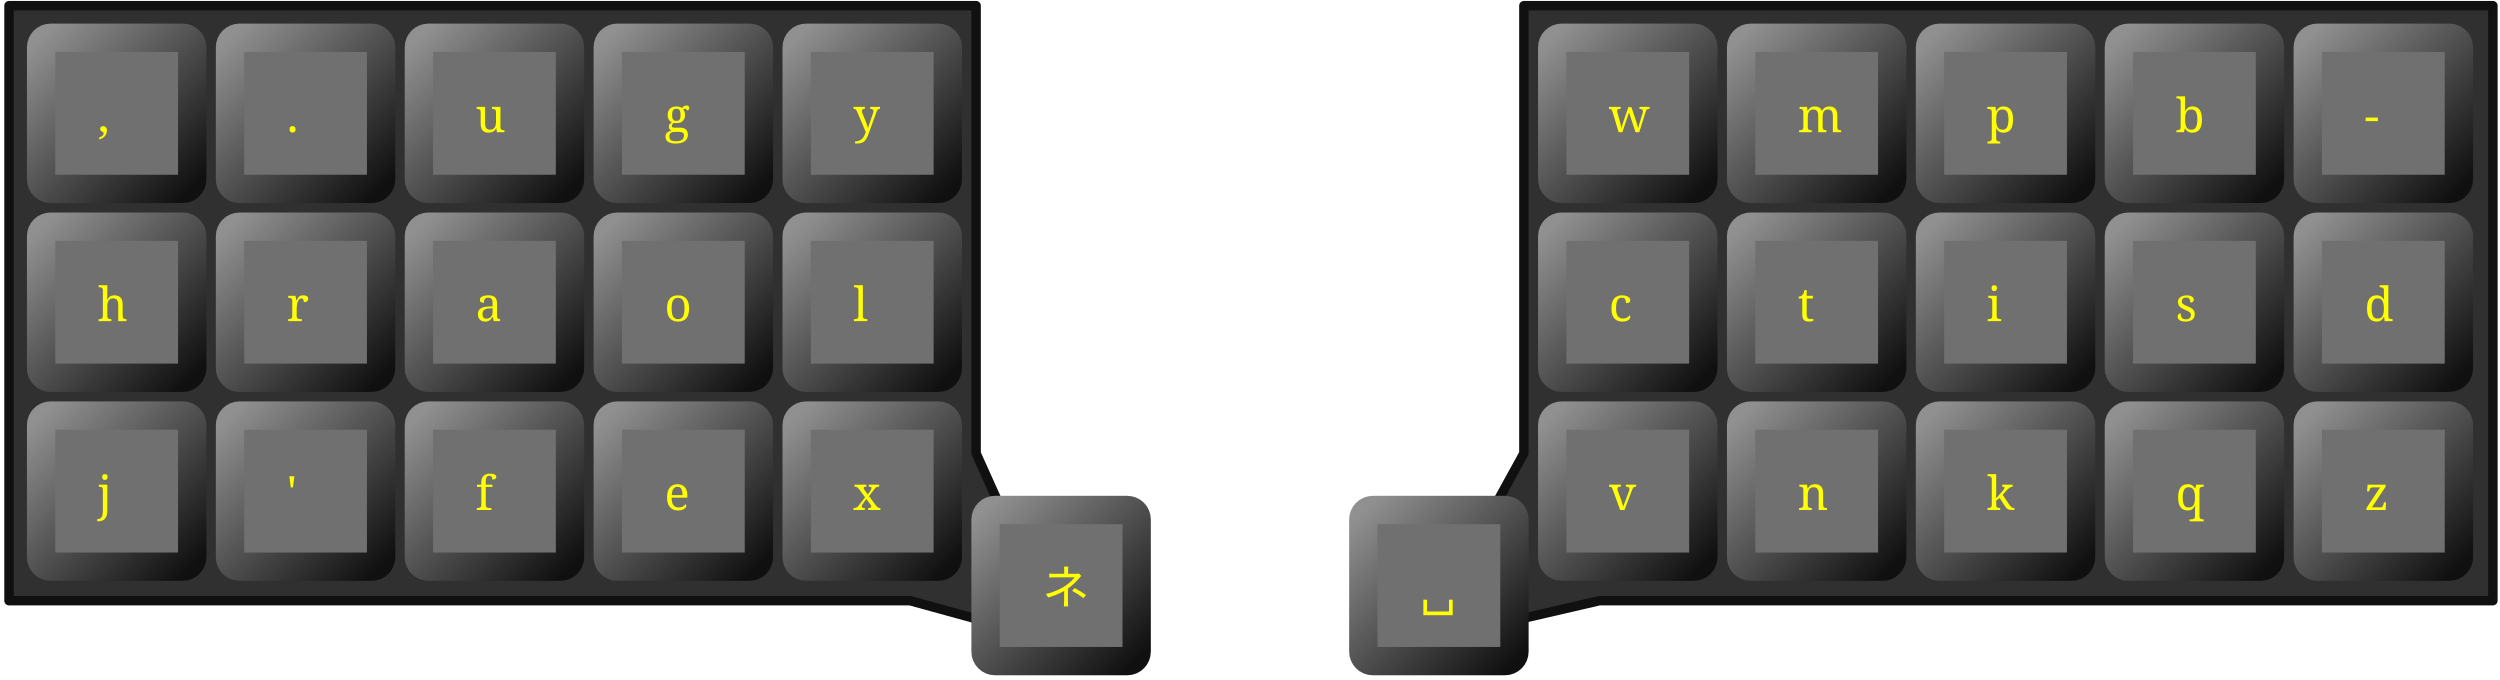
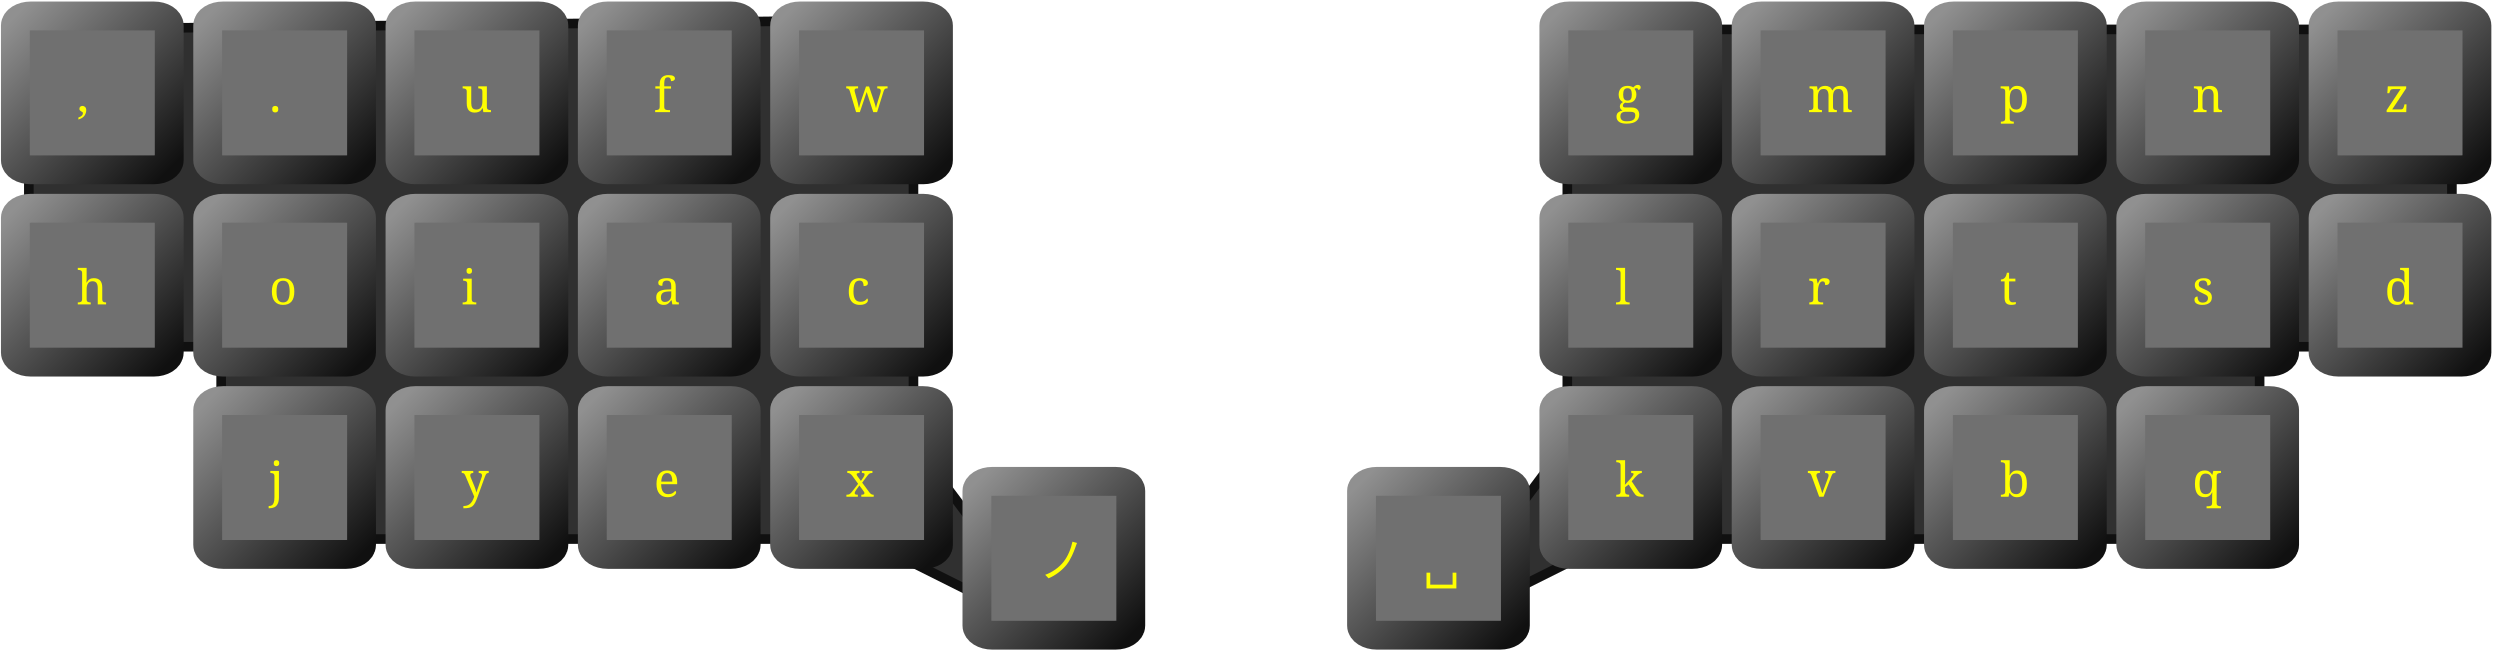
- <svg xmlns="http://www.w3.org/2000/svg" version="1.1" width="1000px" height="272px" viewBox="0 0 1320 360">
+ <svg xmlns="http://www.w3.org/2000/svg" version="1.1" width="1000px" height="262px" viewBox="0 0 1300 340">
  <style type="text/css">
	rect
		{fill:#707070;
		stroke:url(#gradient);
		stroke-width:15;}
	polygon
		{fill:#303030;
		stroke:#101010;
		stroke-width:5;}
	text
		{font-size:25px;
		font-family:serif;
		text-shadow:silver 2px 2px 2px;
		fill:yellow;
		text-transform:uppercase;}
	</style>
  <defs>
    <linearGradient id="gradient" x1="0" x2="1" y1="0" y2="1">
      <stop offset="0%" stop-color="#909090" />
      <stop offset="100%" stop-color="#101010" />
    </linearGradient>
  </defs>
-   <polygon points="3,3 515,3 515,240 560,340 480,318 3,318" stroke-linejoin="round" />
-   <polygon points="805,3 1318,3 1318,318 845,318 750,340 805,240" stroke-linejoin="round" />
-   <rect x="20" y="20" rx="5" ry="5" width="80" height="80" />
-   <text x="50" y="70">,</text>
-   <rect x="120" y="20" rx="5" ry="5" width="80" height="80" />
-   <text x="150" y="70">.</text>
-   <rect x="220" y="20" rx="5" ry="5" width="80" height="80" />
-   <text x="250" y="70">u</text>
-   <rect x="320" y="20" rx="5" ry="5" width="80" height="80" />
-   <text x="350" y="70">g</text>
-   <rect x="420" y="20" rx="5" ry="5" width="80" height="80" />
-   <text x="450" y="70">y</text>
-   <rect x="820" y="20" rx="5" ry="5" width="80" height="80" />
-   <text x="850" y="70">w</text>
-   <rect x="920" y="20" rx="5" ry="5" width="80" height="80" />
-   <text x="950" y="70">m</text>
-   <rect x="1020" y="20" rx="5" ry="5" width="80" height="80" />
-   <text x="1050" y="70">p</text>
-   <rect x="1120" y="20" rx="5" ry="5" width="80" height="80" />
-   <text x="1150" y="70">b</text>
-   <rect x="1220" y="20" rx="5" ry="5" width="80" height="80" />
-   <text x="1250" y="70">-</text>
-   <rect x="20" y="120" rx="5" ry="5" width="80" height="80" />
-   <text x="50" y="170">h</text>
-   <rect x="120" y="120" rx="5" ry="5" width="80" height="80" />
-   <text x="150" y="170">r</text>
-   <rect x="220" y="120" rx="5" ry="5" width="80" height="80" />
-   <text x="250" y="170">a</text>
-   <rect x="320" y="120" rx="5" ry="5" width="80" height="80" />
-   <text x="350" y="170">o</text>
-   <rect x="420" y="120" rx="5" ry="5" width="80" height="80" />
-   <text x="450" y="170">l</text>
-   <rect x="820" y="120" rx="5" ry="5" width="80" height="80" />
-   <text x="850" y="170">c</text>
-   <rect x="920" y="120" rx="5" ry="5" width="80" height="80" />
-   <text x="950" y="170">t</text>
-   <rect x="1020" y="120" rx="5" ry="5" width="80" height="80" />
-   <text x="1050" y="170">i</text>
-   <rect x="1120" y="120" rx="5" ry="5" width="80" height="80" />
-   <text x="1150" y="170">s</text>
-   <rect x="1220" y="120" rx="5" ry="5" width="80" height="80" />
-   <text x="1250" y="170">d</text>
-   <rect x="20" y="220" rx="5" ry="5" width="80" height="80" />
-   <text x="50" y="270">j</text>
-   <rect x="120" y="220" rx="5" ry="5" width="80" height="80" />
-   <text x="150" y="270">'</text>
-   <rect x="220" y="220" rx="5" ry="5" width="80" height="80" />
-   <text x="250" y="270">f</text>
-   <rect x="320" y="220" rx="5" ry="5" width="80" height="80" />
-   <text x="350" y="270">e</text>
-   <rect x="420" y="220" rx="5" ry="5" width="80" height="80" />
-   <text x="450" y="270">x</text>
-   <rect x="520" y="270" rx="5" ry="5" width="80" height="80" />
-   <text x="550" y="320">ネ</text>
-   <rect x="720" y="270" rx="5" ry="5" width="80" height="80" />
-   <text x="750" y="320">␣</text>
-   <rect x="820" y="220" rx="5" ry="5" width="80" height="80" />
-   <text x="850" y="270">v</text>
-   <rect x="920" y="220" rx="5" ry="5" width="80" height="80" />
-   <text x="950" y="270">n</text>
-   <rect x="1020" y="220" rx="5" ry="5" width="80" height="80" />
-   <text x="1050" y="270">k</text>
-   <rect x="1120" y="220" rx="5" ry="5" width="80" height="80" />
-   <text x="1150" y="270">q</text>
-   <rect x="1220" y="220" rx="5" ry="5" width="80" height="80" />
-   <text x="1250" y="270">z</text>
+   <polygon points="15,15 475,10 475,230 550,330 450,280 115,280 115,180 15,180" stroke-linejoin="round" />
+   <polygon points="815,15 1275,15 1275,180 1175,180 1175,280 840,280 740,330 815,230" stroke-linejoin="round" />
+   <rect x="8" y="8" rx="8" ry="5" width="80" height="80" />
+   <text x="40" y="58">,</text>
+   <rect x="108" y="8" rx="8" ry="5" width="80" height="80" />
+   <text x="140" y="58">.</text>
+   <rect x="208" y="8" rx="8" ry="5" width="80" height="80" />
+   <text x="240" y="58">u</text>
+   <rect x="308" y="8" rx="8" ry="5" width="80" height="80" />
+   <text x="340" y="58">f</text>
+   <rect x="408" y="8" rx="8" ry="5" width="80" height="80" />
+   <text x="440" y="58">w</text>
+   <rect x="808" y="8" rx="8" ry="5" width="80" height="80" />
+   <text x="840" y="58">g</text>
+   <rect x="908" y="8" rx="8" ry="5" width="80" height="80" />
+   <text x="940" y="58">m</text>
+   <rect x="1008" y="8" rx="8" ry="5" width="80" height="80" />
+   <text x="1040" y="58">p</text>
+   <rect x="1108" y="8" rx="8" ry="5" width="80" height="80" />
+   <text x="1140" y="58">n</text>
+   <rect x="1208" y="8" rx="8" ry="5" width="80" height="80" />
+   <text x="1240" y="58">z</text>
+   <rect x="8" y="108" rx="8" ry="5" width="80" height="80" />
+   <text x="40" y="158">h</text>
+   <rect x="108" y="108" rx="8" ry="5" width="80" height="80" />
+   <text x="140" y="158">o</text>
+   <rect x="208" y="108" rx="8" ry="5" width="80" height="80" />
+   <text x="240" y="158">i</text>
+   <rect x="308" y="108" rx="8" ry="5" width="80" height="80" />
+   <text x="340" y="158">a</text>
+   <rect x="408" y="108" rx="8" ry="5" width="80" height="80" />
+   <text x="440" y="158">c</text>
+   <rect x="808" y="108" rx="8" ry="5" width="80" height="80" />
+   <text x="840" y="158">l</text>
+   <rect x="908" y="108" rx="8" ry="5" width="80" height="80" />
+   <text x="940" y="158">r</text>
+   <rect x="1008" y="108" rx="8" ry="5" width="80" height="80" />
+   <text x="1040" y="158">t</text>
+   <rect x="1108" y="108" rx="8" ry="5" width="80" height="80" />
+   <text x="1140" y="158">s</text>
+   <rect x="1208" y="108" rx="8" ry="5" width="80" height="80" />
+   <text x="1240" y="158">d</text>
+   <rect x="108" y="208" rx="8" ry="5" width="80" height="80" />
+   <text x="140" y="258">j</text>
+   <rect x="208" y="208" rx="8" ry="5" width="80" height="80" />
+   <text x="240" y="258">y</text>
+   <rect x="308" y="208" rx="8" ry="5" width="80" height="80" />
+   <text x="340" y="258">e</text>
+   <rect x="408" y="208" rx="8" ry="5" width="80" height="80" />
+   <text x="440" y="258">x</text>
+   <rect x="508" y="250" rx="8" ry="5" width="80" height="80" />
+   <text x="540" y="300">ノ</text>
+   <rect x="708" y="250" rx="8" ry="5" width="80" height="80" />
+   <text x="740" y="300">␣</text>
+   <rect x="808" y="208" rx="8" ry="5" width="80" height="80" />
+   <text x="840" y="258">k</text>
+   <rect x="908" y="208" rx="8" ry="5" width="80" height="80" />
+   <text x="940" y="258">v</text>
+   <rect x="1008" y="208" rx="8" ry="5" width="80" height="80" />
+   <text x="1040" y="258">b</text>
+   <rect x="1108" y="208" rx="8" ry="5" width="80" height="80" />
+   <text x="1140" y="258">q</text>
</svg>
